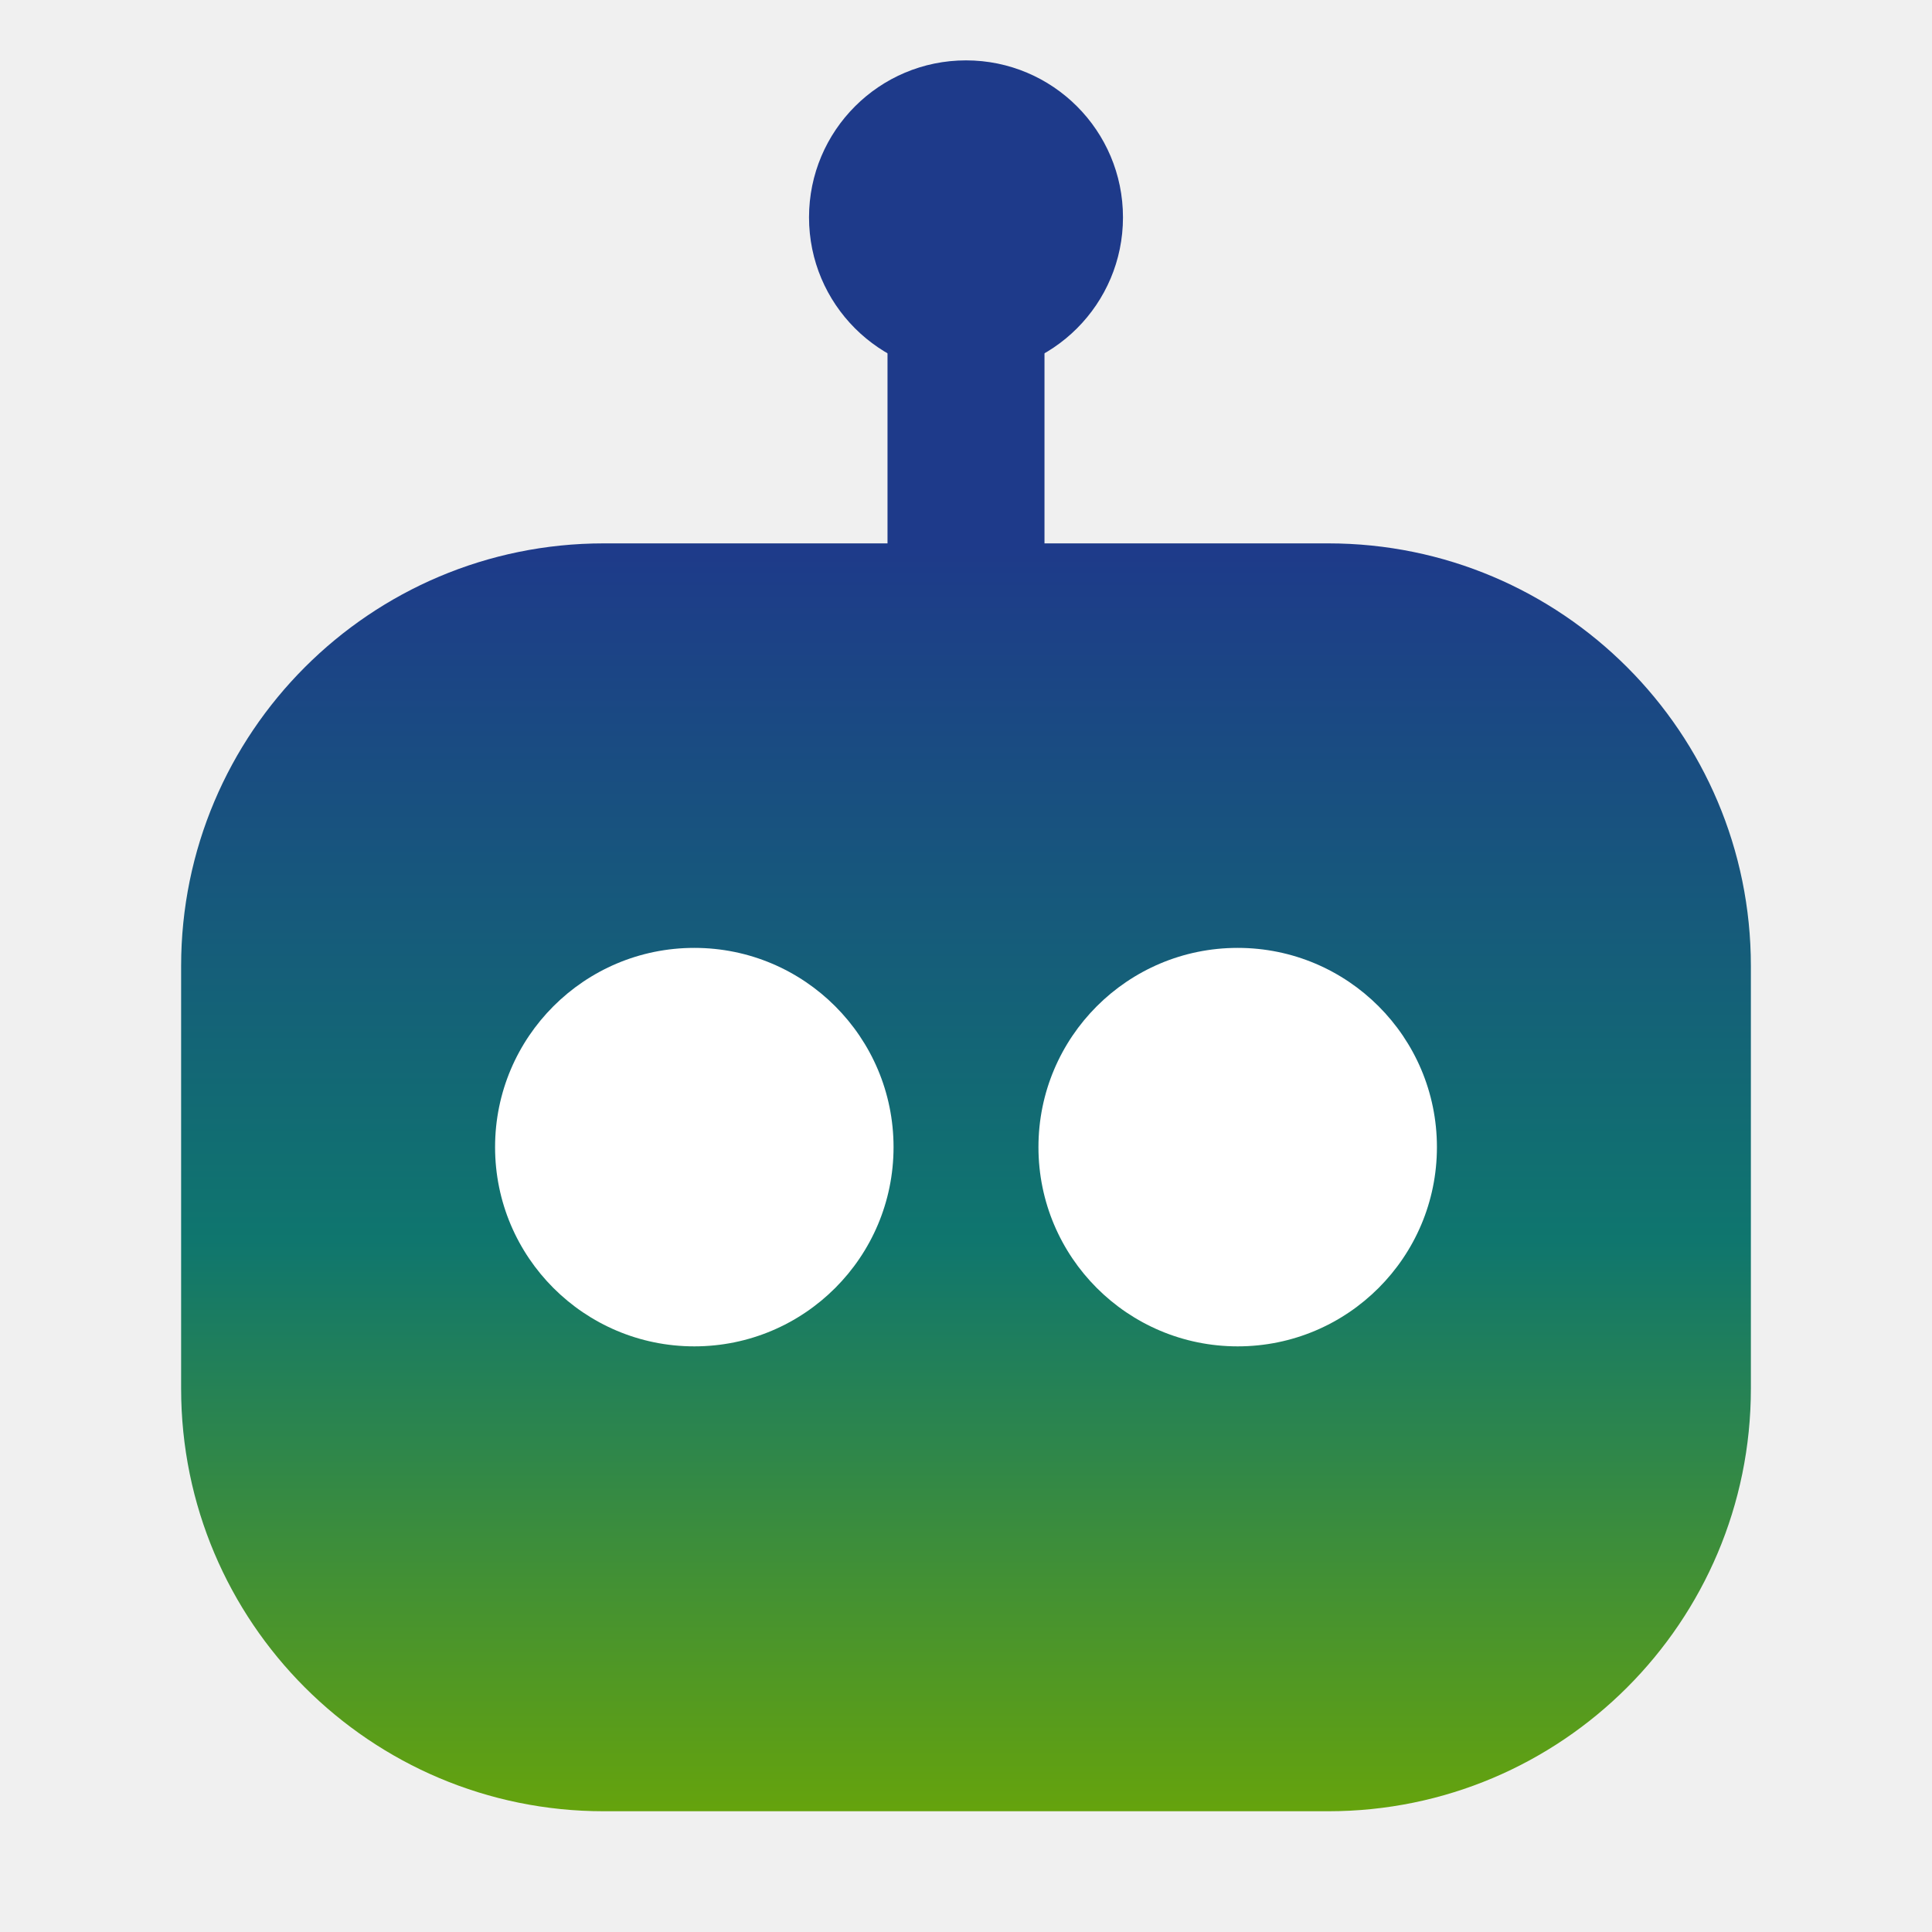
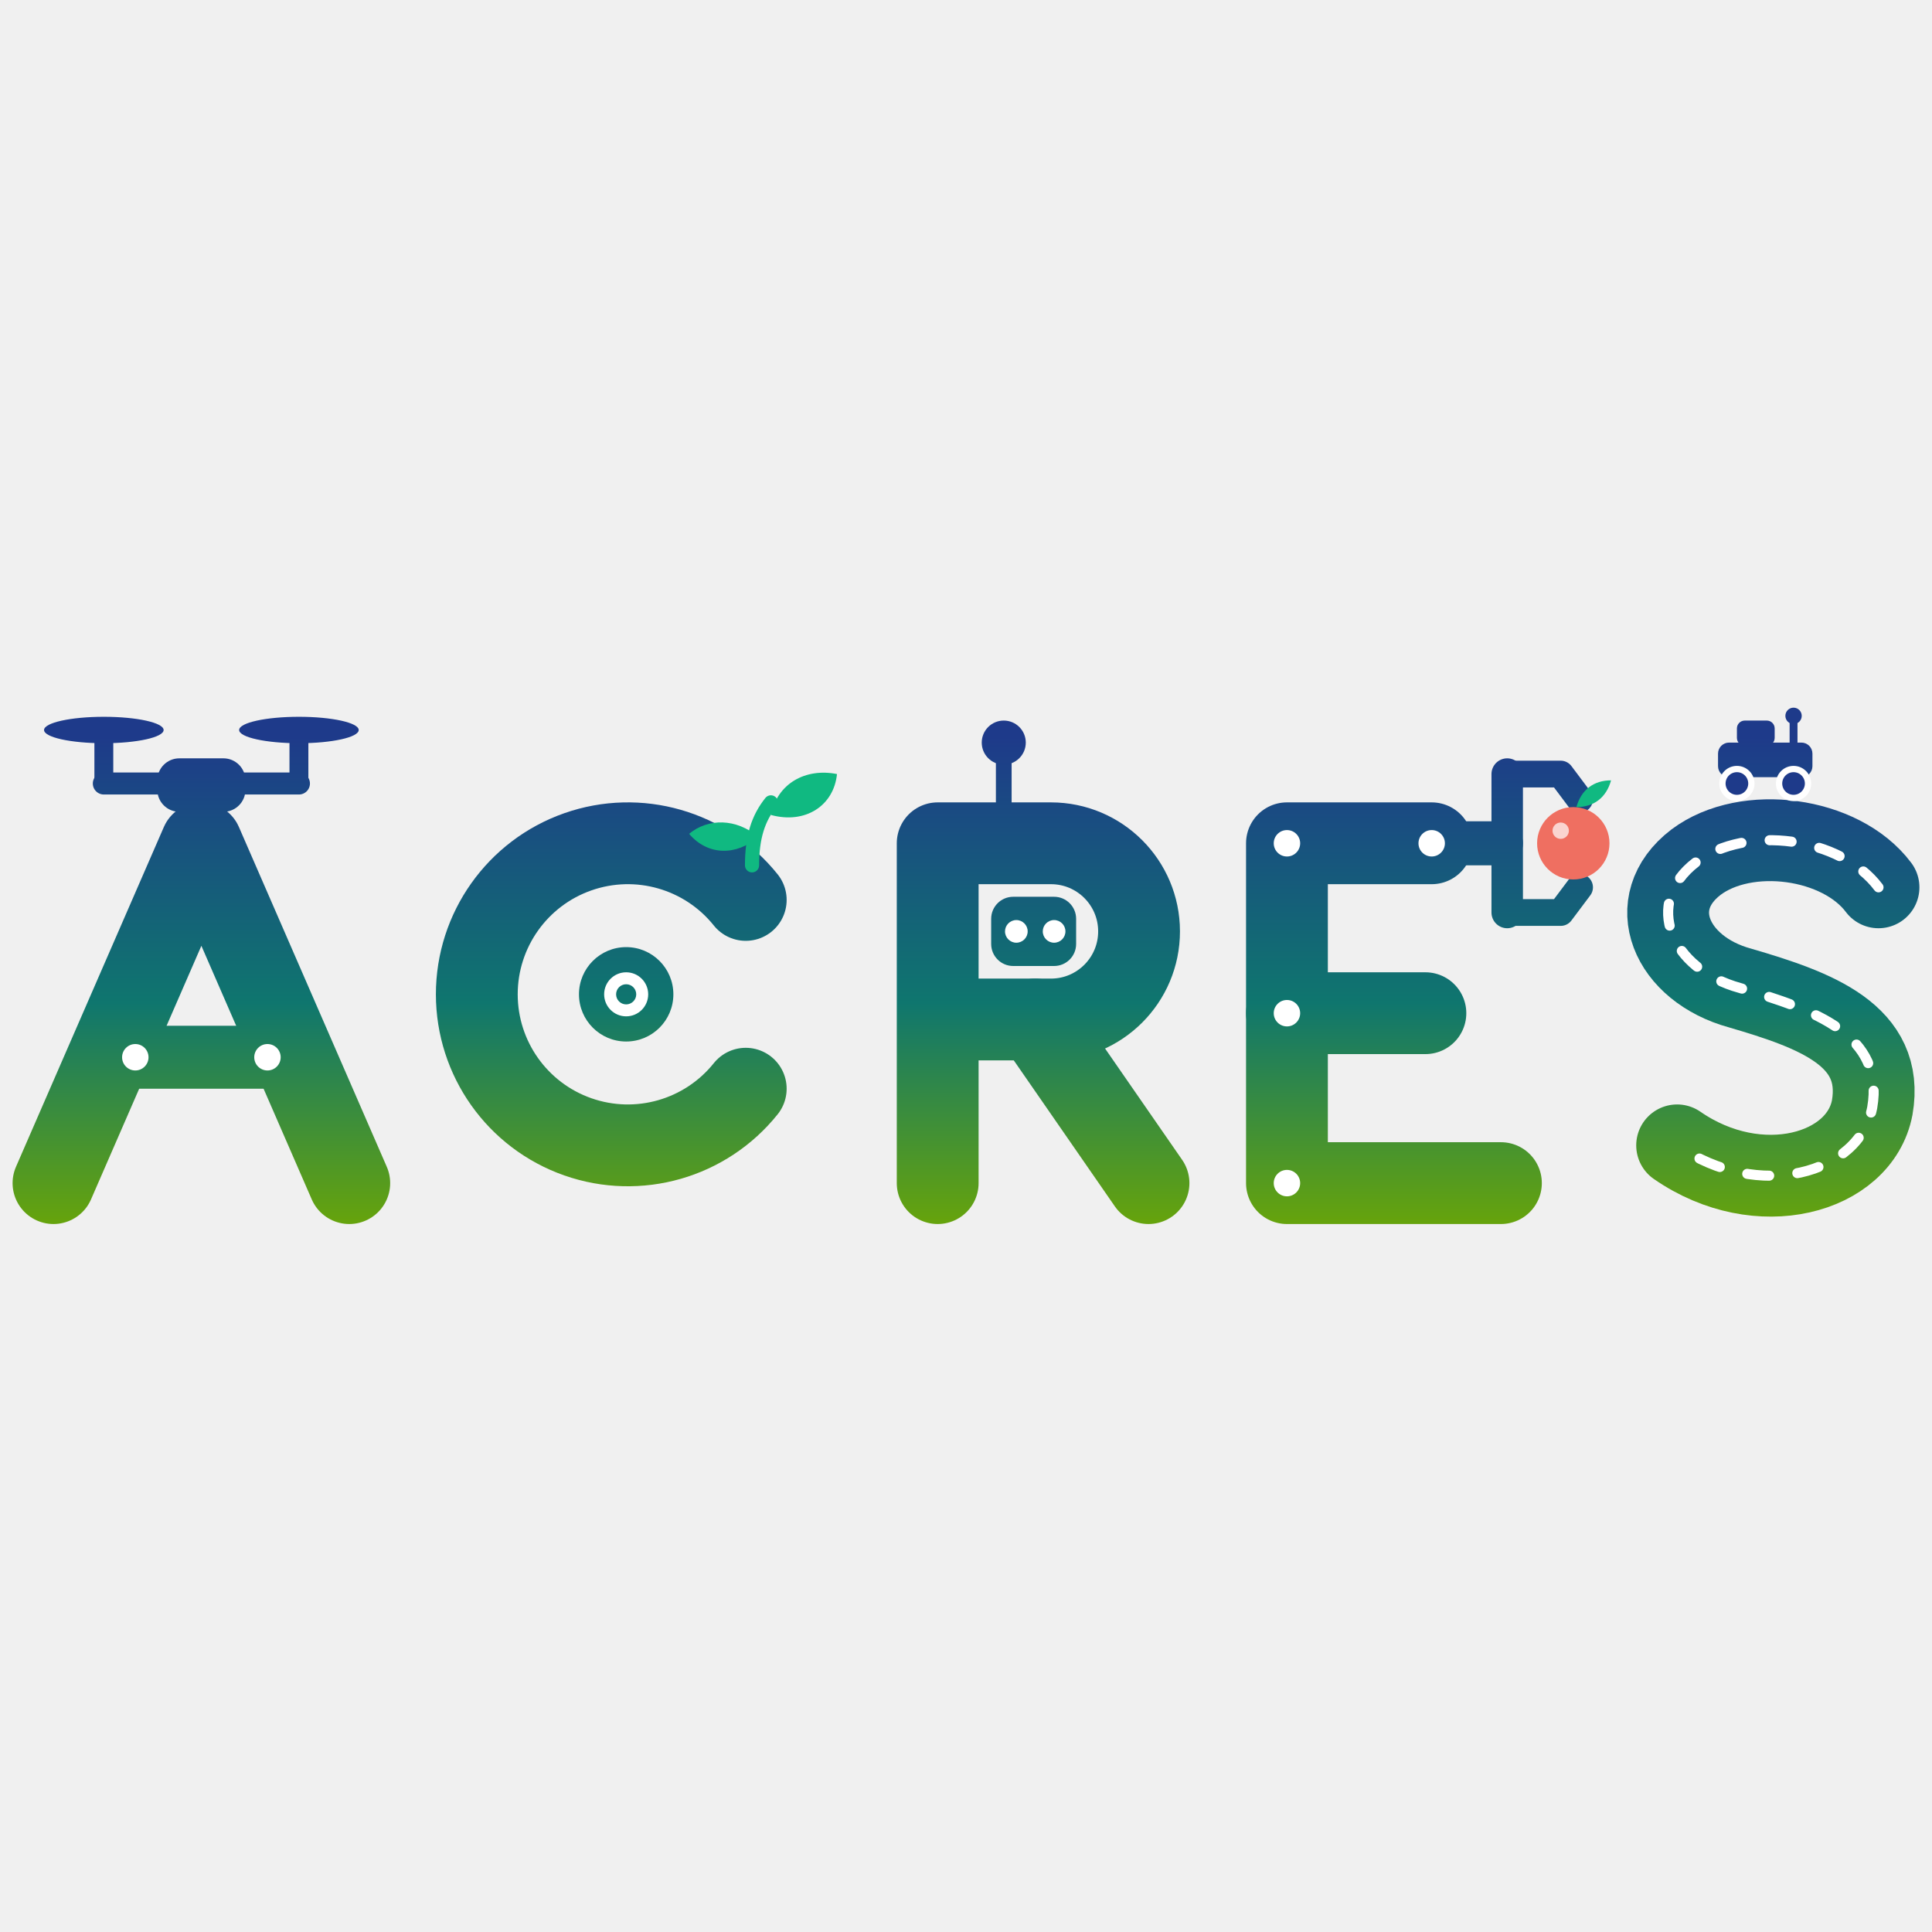
- <svg xmlns="http://www.w3.org/2000/svg" viewBox="0 0 32 32">
+ <svg xmlns="http://www.w3.org/2000/svg" viewBox="11 -216 614 614">
  <defs>
-     <linearGradient id="g" x1="0" y1="0" x2="0" y2="1">
+     <linearGradient id="acres-grad" gradientUnits="userSpaceOnUse" x1="0" y1="18" x2="0" y2="172">
      <stop offset="0" stop-color="#1e3a8a" />
      <stop offset="0.55" stop-color="#0f766e" />
      <stop offset="1" stop-color="#65a30d" />
    </linearGradient>
  </defs>
-   <path d="M16 9V5" stroke="#1e3a8a" stroke-width="2.6" stroke-linecap="round" />
-   <circle cx="16" cy="3.6" r="2.6" fill="#1e3a8a" />
-   <rect x="3" y="9" width="26" height="21" rx="7" fill="url(#g)" />
-   <circle cx="11.5" cy="19" r="3.3" fill="#fff" />
-   <circle cx="20.5" cy="19" r="3.3" fill="#fff" />
+   <g id="A">
+     <g fill="none" stroke="url(#acres-grad)" stroke-width="26" stroke-linecap="round" stroke-linejoin="round">
+       <path d="M28 160 75 52l47 108" />
+       <path d="M54 120h42" stroke-width="20" />
+     </g>
+     <g fill="url(#acres-grad)">
+       <path d="M44 33h62" stroke="url(#acres-grad)" stroke-width="7" stroke-linecap="round" />
+       <rect x="61" y="25" width="28" height="17" rx="7" />
+       <path d="M44 33V20M106 33V20" stroke="url(#acres-grad)" stroke-width="6" stroke-linecap="round" />
+       <ellipse cx="44" cy="16" rx="19" ry="4.2" fill="url(#acres-grad)" />
+       <ellipse cx="106" cy="16" rx="19" ry="4.2" fill="url(#acres-grad)" />
+     </g>
+     <circle cx="54" cy="120" r="4.2" fill="#fff" />
+     <circle cx="96" cy="120" r="4.2" fill="#fff" />
+   </g>
+   <g id="C" transform="translate(10 0)">
+     <path d="M238 70a48 48 0 1 0 0 60" fill="none" stroke="url(#acres-grad)" stroke-width="26" stroke-linecap="round" />
+     <circle cx="200" cy="100" r="15" fill="url(#acres-grad)" />
+     <circle cx="200" cy="100" r="7" fill="#fff" />
+     <circle cx="200" cy="100" r="3.2" fill="url(#acres-grad)" />
+     <g transform="translate(-190 20)">
+       <path d="M430 39c0-9 2-15 6-20" fill="none" stroke="#10b981" stroke-width="4.5" stroke-linecap="round" />
+       <path d="M436 23c2-10 11-15 21-13-1 10-10 16-21 13z" fill="#10b981" />
+       <path d="M432 30c-7-6-16-6-22-1 6 7 15 7 22 1z" fill="#10b981" />
+     </g>
+   </g>
+   <g id="R" transform="translate(34 0)">
+     <g fill="none" stroke="url(#acres-grad)" stroke-width="26" stroke-linecap="round" stroke-linejoin="round">
+       <path d="M275 160V52h36a28 28 0 0 1 0 56h-36" />
+       <path d="M306 108l36 52" />
+     </g>
+     <path d="M296 39V24" stroke="url(#acres-grad)" stroke-width="5" stroke-linecap="round" />
+     <circle cx="296" cy="20" r="7" fill="url(#acres-grad)" />
+     <rect x="292" y="69" width="27" height="22" rx="7" fill="url(#acres-grad)" />
+     <circle cx="300" cy="80" r="3.6" fill="#fff" />
+     <circle cx="312" cy="80" r="3.6" fill="#fff" />
+   </g>
+   <g id="E" transform="translate(42 0)">
+     <g fill="none" stroke="url(#acres-grad)" stroke-width="26" stroke-linecap="round" stroke-linejoin="round">
+       <path d="M424 52h-46v108h68" />
+       <path d="M378 106h44" />
+     </g>
+     <g fill="none" stroke="url(#acres-grad)" stroke-linecap="round" stroke-linejoin="round">
+       <path d="M424 52h22" stroke-width="14" />
+       <path d="M448 30v44" stroke-width="10" />
+       <path d="M448 30h17l6 8M448 74h17l6-8" stroke-width="8.5" />
+     </g>
+     <circle cx="469" cy="52" r="11.5" fill="#ef6f61" />
+     <path d="M470 40.5c1.5-5.5 5.5-8.5 11-8.5-1.5 5.5-5.5 8.5-11 8.5z" fill="#10b981" />
+     <circle cx="465" cy="48" r="2.6" fill="#fff" fill-opacity=".7" />
+     <circle cx="378" cy="52" r="4.2" fill="#fff" />
+     <circle cx="378" cy="106" r="4.2" fill="#fff" />
+     <circle cx="378" cy="160" r="4.2" fill="#fff" />
+     <circle cx="424" cy="52" r="4.2" fill="#fff" />
+   </g>
+   <g id="S" transform="translate(52 0)">
+     <path d="M556 66c-12-16-42-20-58-8-17 13-8 34 14 40 24 7 46 15 42 38-4 21-36 30-62 12" fill="none" stroke="url(#acres-grad)" stroke-width="26" stroke-linecap="round" />
+     <path d="M556 66c-12-16-42-20-58-8-17 13-8 34 14 40 24 7 46 15 42 38-4 21-36 30-62 12" fill="none" stroke="#fff" stroke-width="3.2" stroke-linecap="round" stroke-dasharray="7 9" />
+     <g fill="url(#acres-grad)">
+       <rect x="505" y="20" width="30" height="11" rx="3.5" fill="url(#acres-grad)" />
+       <rect x="511" y="13" width="12" height="8" rx="2.5" />
+       <path d="M529 20v-7" stroke="url(#acres-grad)" stroke-width="2.5" stroke-linecap="round" />
+       <circle cx="529" cy="11.5" r="2.6" />
+     </g>
+     <circle cx="511" cy="33" r="4.6" fill="#1e3a8a" stroke="#fff" stroke-width="2" />
+     <circle cx="529" cy="33" r="4.6" fill="#1e3a8a" stroke="#fff" stroke-width="2" />
+   </g>
</svg>
